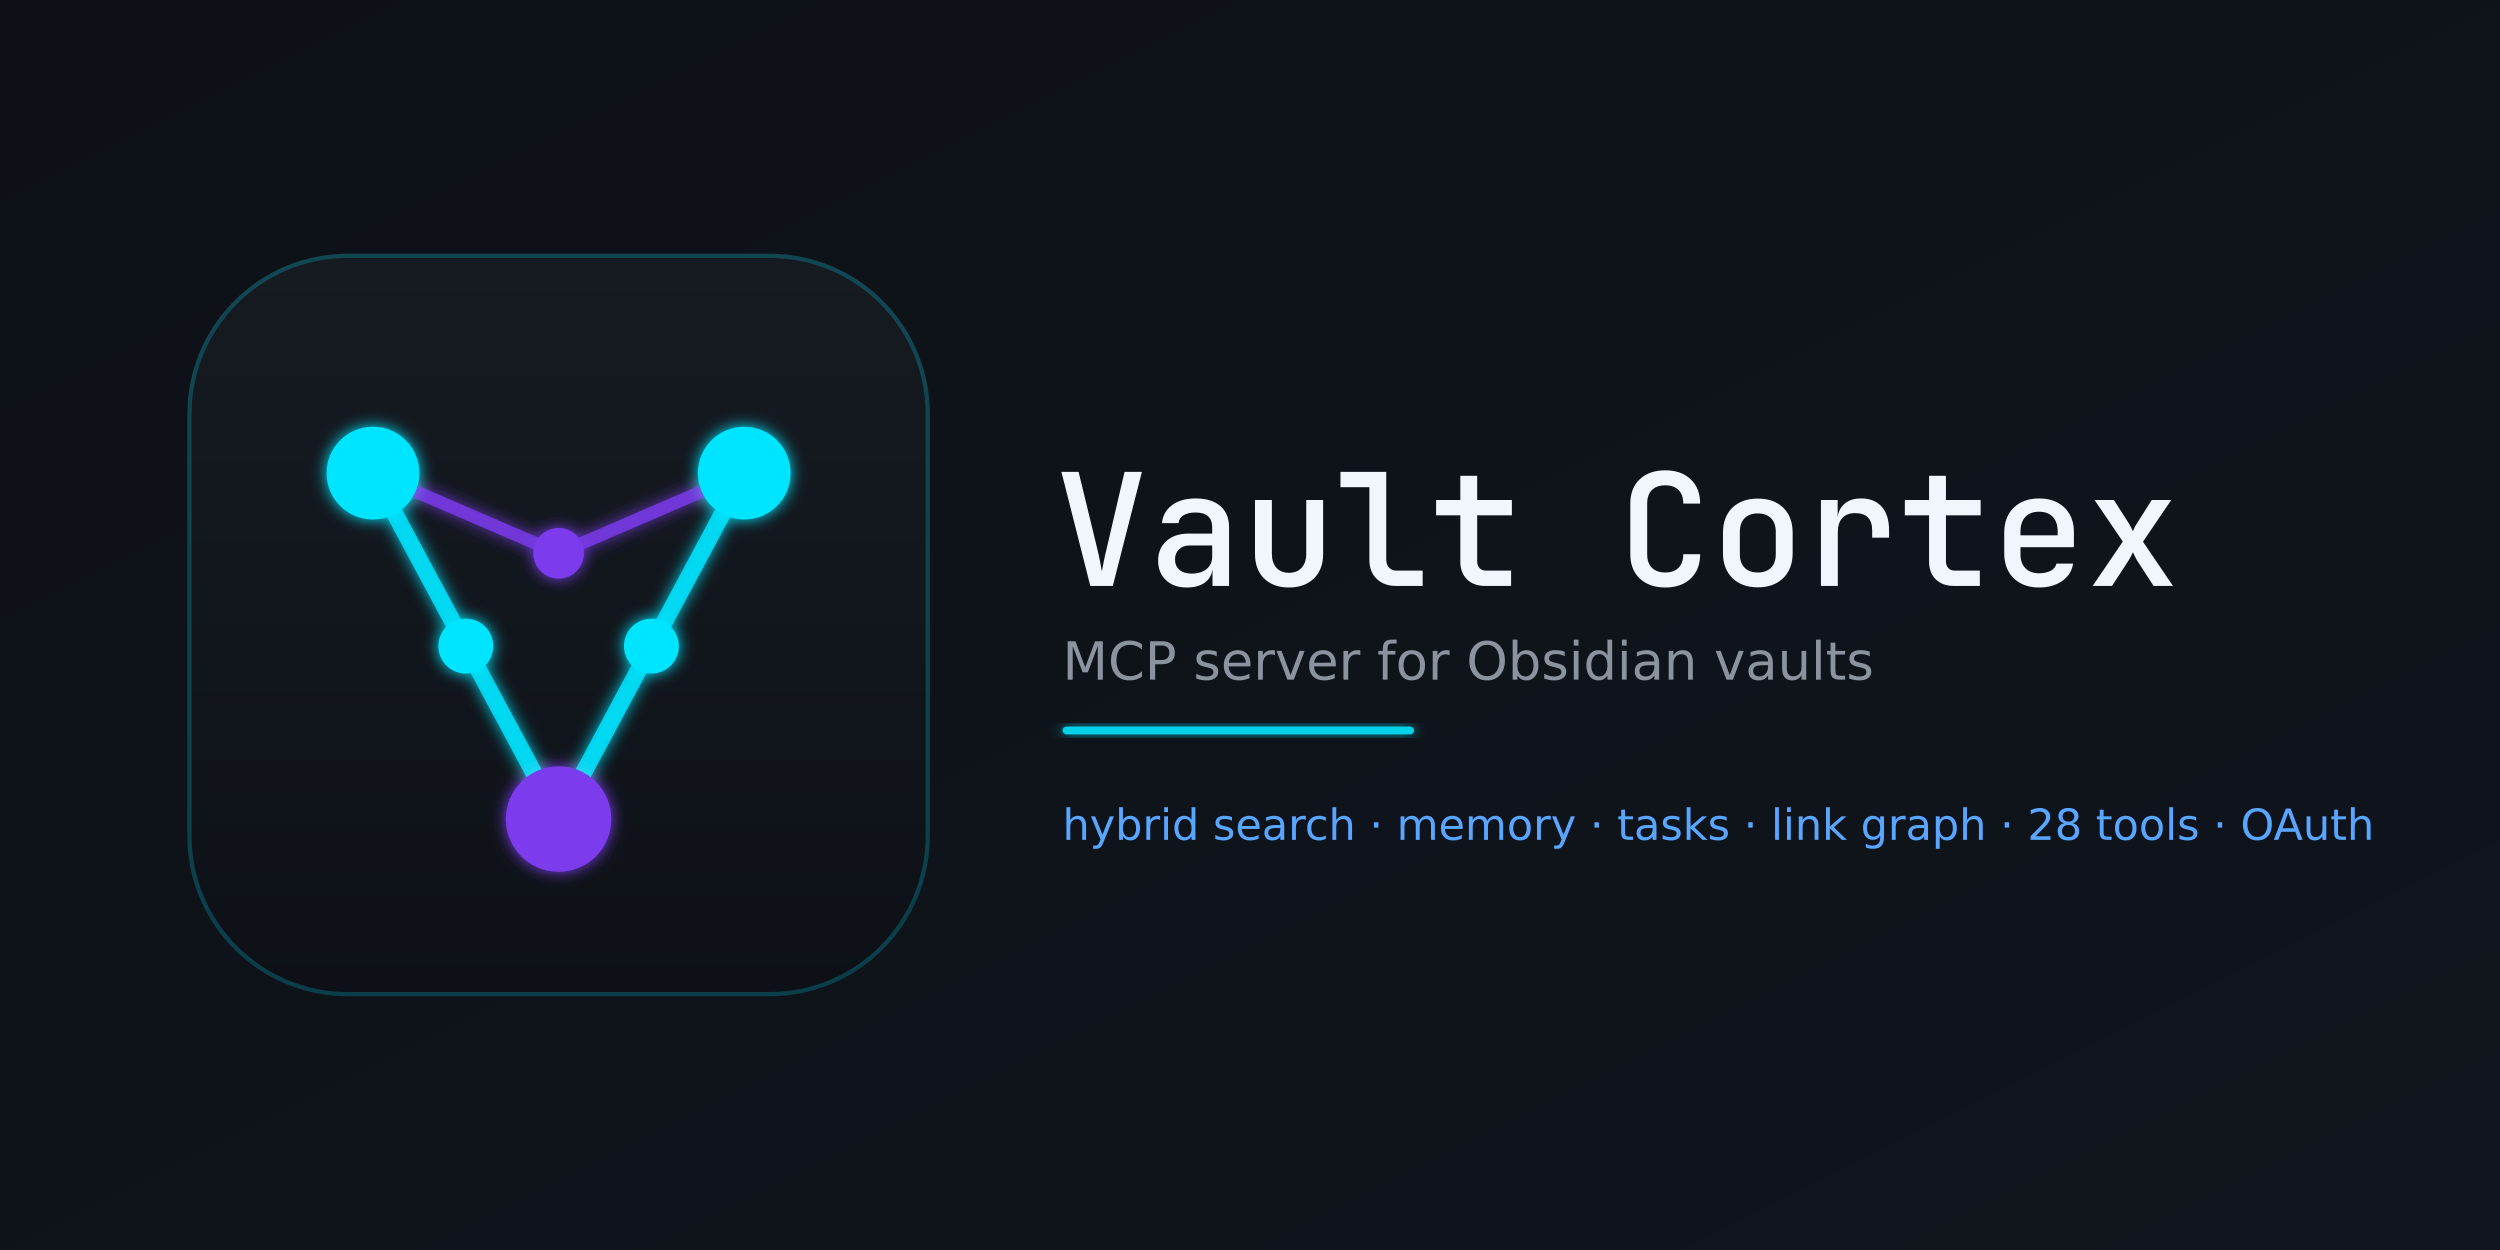
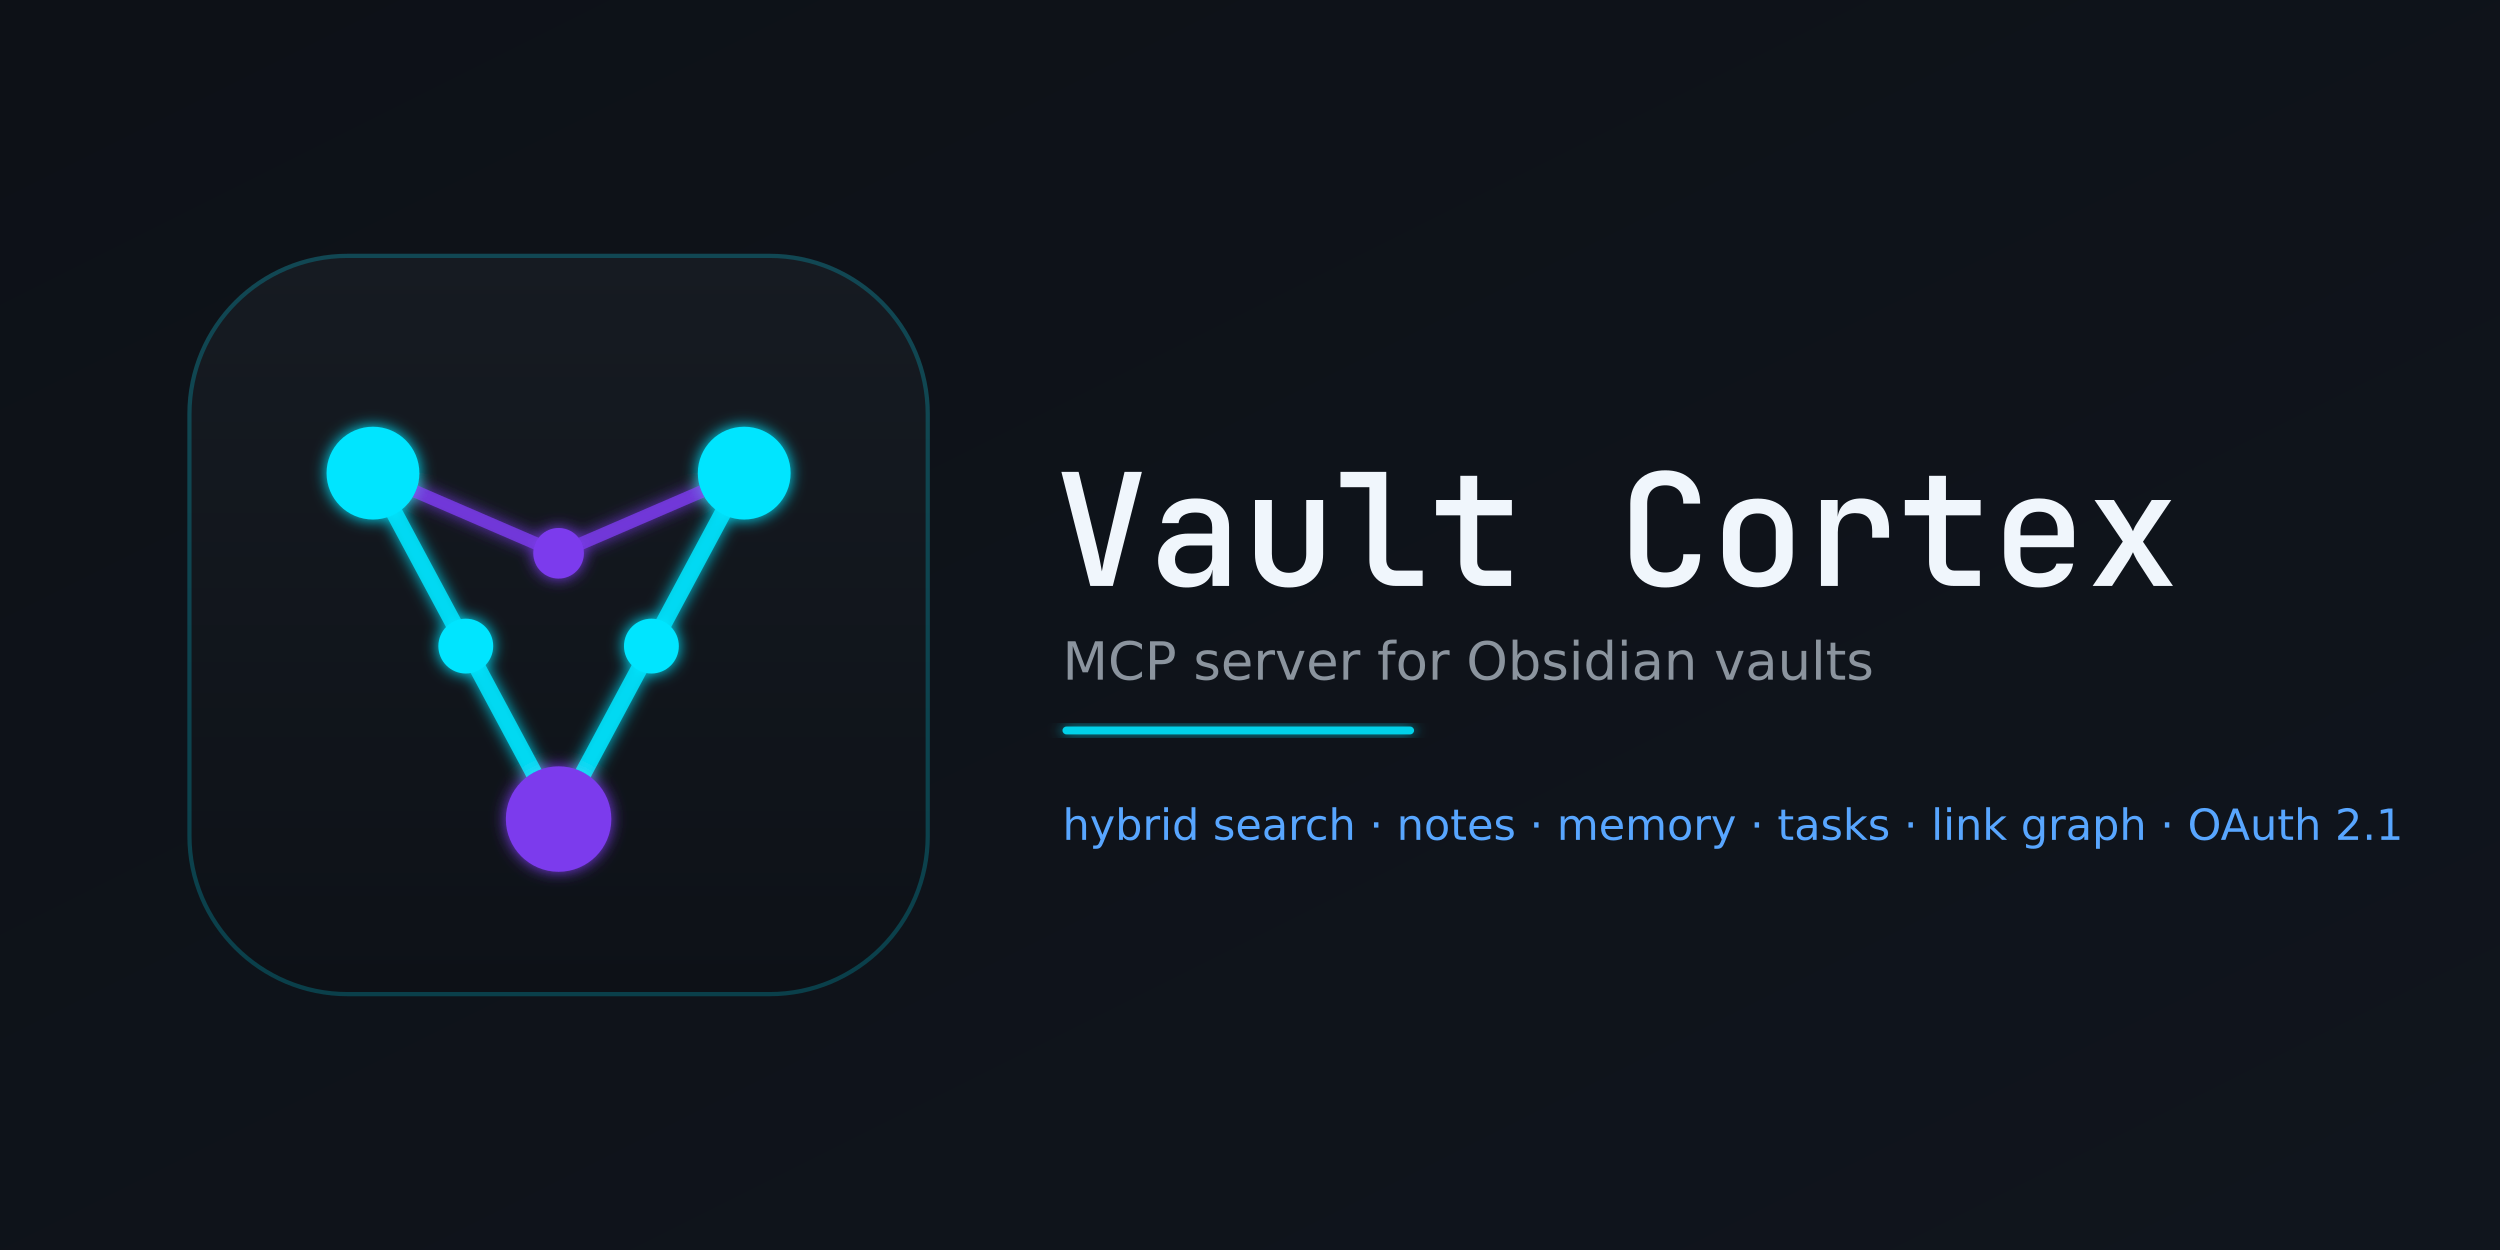
<svg xmlns="http://www.w3.org/2000/svg" width="1280" height="640" viewBox="0 0 1280 640" fill="none">
  <defs>
    <linearGradient id="bg" x1="0" y1="0" x2="1" y2="1">
      <stop offset="0" stop-color="#0d1117" />
      <stop offset="1" stop-color="#10151d" />
    </linearGradient>
    <linearGradient id="tileGrad" x1="0" y1="0" x2="0" y2="1">
      <stop offset="0" stop-color="#161b22" />
      <stop offset="1" stop-color="#0d1117" />
    </linearGradient>
    <filter id="glow" x="-40%" y="-40%" width="180%" height="180%">
      <feGaussianBlur in="SourceGraphic" stdDeviation="3.5" result="b" />
      <feMerge>
        <feMergeNode in="b" />
        <feMergeNode in="SourceGraphic" />
      </feMerge>
    </filter>
  </defs>
  <rect width="1280" height="640" fill="url(#bg)" />
  <g transform="translate(70,104) scale(1.08)">
    <rect x="24" y="24" width="352" height="352" rx="76" fill="url(#tileGrad)" />
    <rect x="25" y="25" width="350" height="350" rx="75" fill="none" stroke="#00e5ff" stroke-width="2" opacity="0.22" />
    <g filter="url(#glow)" stroke-linecap="round">
      <line x1="112" y1="128" x2="156" y2="210" stroke="#00e5ff" stroke-width="8" opacity="0.85" />
      <line x1="156" y1="210" x2="200" y2="292" stroke="#00e5ff" stroke-width="8" opacity="0.85" />
      <line x1="288" y1="128" x2="244" y2="210" stroke="#00e5ff" stroke-width="8" opacity="0.85" />
      <line x1="244" y1="210" x2="200" y2="292" stroke="#00e5ff" stroke-width="8" opacity="0.85" />
      <line x1="112" y1="128" x2="200" y2="166" stroke="#7c3aed" stroke-width="6" opacity="0.8" />
      <line x1="288" y1="128" x2="200" y2="166" stroke="#7c3aed" stroke-width="6" opacity="0.8" />
      <circle cx="112" cy="128" r="22" fill="#00e5ff" />
      <circle cx="288" cy="128" r="22" fill="#00e5ff" />
      <circle cx="156" cy="210" r="13" fill="#00e5ff" />
      <circle cx="244" cy="210" r="13" fill="#00e5ff" />
      <circle cx="200" cy="166" r="12" fill="#7c3aed" />
      <circle cx="200" cy="292" r="25" fill="#7c3aed" />
    </g>
  </g>
  <g transform="translate(540,300) scale(0.08,-0.08)" fill="#f0f6fc">
    <path transform="translate(0,0)" d="M228 0 43 730H153L271 244Q282 200 290.0 158.0Q298 116 302 93Q306 116 314.5 158.5Q323 201 334 245L447 730H558L372 0Z" />
    <path transform="translate(600,0)" d="M245 -10Q161 -10 111.5 37.5Q62 85 62 162Q62 240 115.0 287.5Q168 335 256 335H408V375Q408 470 301 470Q253 470 224.0 452.0Q195 434 193 402H87Q92 471 149.0 515.5Q206 560 302 560Q404 560 460.0 511.5Q516 463 516 376V0H410V103H409Q402 50 359.0 20.0Q316 -10 245 -10ZM276 79Q337 79 372.5 108.5Q408 138 408 188V259H264Q221 259 195.5 234.0Q170 209 170 170Q170 128 198.0 103.5Q226 79 276 79Z" />
    <path transform="translate(1200,0)" d="M299 -10Q199 -10 140.5 47.5Q82 105 82 204V550H190V205Q190 149 219.0 116.5Q248 84 299 84Q351 84 380.5 116.5Q410 149 410 205V550H518V204Q518 105 458.5 47.5Q399 -10 299 -10Z" />
    <path transform="translate(1800,0)" d="M385 0Q307 0 260.5 45.5Q214 91 214 167V632H29V730H322V169Q322 136 340.0 117.0Q358 98 389 98H555V0Z" />
    <path transform="translate(2400,0)" d="M355 0Q282 0 239.0 42.0Q196 84 196 156V452H41V550H196V705H304V550H526V452H304V157Q304 131 319.0 114.5Q334 98 360 98H521V0Z" />
    <path transform="translate(3600,0)" d="M308 -10Q205 -10 144.5 47.5Q84 105 84 203V527Q84 626 144.5 683.0Q205 740 308 740Q410 740 470.5 682.5Q531 625 531 527H423Q423 584 392.5 614.0Q362 644 308 644Q253 644 222.5 614.0Q192 584 192 527V203Q192 146 222.5 116.0Q253 86 308 86Q362 86 392.5 116.0Q423 146 423 203H531Q531 105 470.5 47.5Q410 -10 308 -10Z" />
    <path transform="translate(4200,0)" d="M300 -9Q198 -9 137.5 50.0Q77 109 77 211V339Q77 442 137.0 500.5Q197 559 300 559Q403 559 463.0 500.5Q523 442 523 339V211Q523 109 462.5 50.0Q402 -9 300 -9ZM300 86Q354 86 384.5 116.5Q415 147 415 204V346Q415 403 384.5 433.5Q354 464 300 464Q246 464 215.5 433.5Q185 403 185 346V204Q185 147 215.5 116.5Q246 86 300 86Z" />
    <path transform="translate(4800,0)" d="M104 0V550H211V442Q219 497 258.0 528.5Q297 560 361 560Q446 560 493.0 507.0Q540 454 540 358V309H432V355Q432 466 323 466Q269 466 240.5 434.5Q212 403 212 343V0Z" />
    <path transform="translate(5400,0)" d="M355 0Q282 0 239.0 42.0Q196 84 196 156V452H41V550H196V705H304V550H526V452H304V157Q304 131 319.0 114.5Q334 98 360 98H521V0Z" />
    <path transform="translate(6000,0)" d="M300 -10Q199 -10 138.0 49.0Q77 108 77 210V340Q77 442 138.0 501.0Q199 560 300 560Q368 560 418.0 533.5Q468 507 495.5 459.0Q523 411 523 347V248H181V203Q181 145 213.0 113.0Q245 81 300 81Q345 81 375.0 97.5Q405 114 411 143H518Q507 73 447.5 31.5Q388 -10 300 -10ZM181 347V324H419V348Q419 409 388.0 442.0Q357 475 300 475Q243 475 212.0 441.5Q181 408 181 347Z" />
    <path transform="translate(6600,0)" d="M43 0 236 284 55 550H179L276 398Q283 386 290.0 372.5Q297 359 301 350Q304 359 310.5 372.5Q317 386 325 398L421 550H546L365 283L557 0H433L326 165Q319 177 312.0 192.0Q305 207 301 216Q296 207 289.0 192.0Q282 177 274 165L167 0Z" />
  </g>
  <text x="544" y="348" font-family="DejaVu Sans" font-size="27" fill="#8b949e">MCP server for Obsidian vaults</text>
  <rect x="544" y="372" width="180" height="4" rx="2" fill="#00e5ff" filter="url(#glow)" opacity="0.9" />
-   <text x="544" y="430" font-family="DejaVu Sans" font-size="22" fill="#58a6ff">hybrid search · memory · tasks · link graph · 28 tools · OAuth</text>
+   <text x="544" y="430" font-family="DejaVu Sans" font-size="22" fill="#58a6ff">hybrid search · notes · memory · tasks · link graph · OAuth 2.1</text>
</svg>
